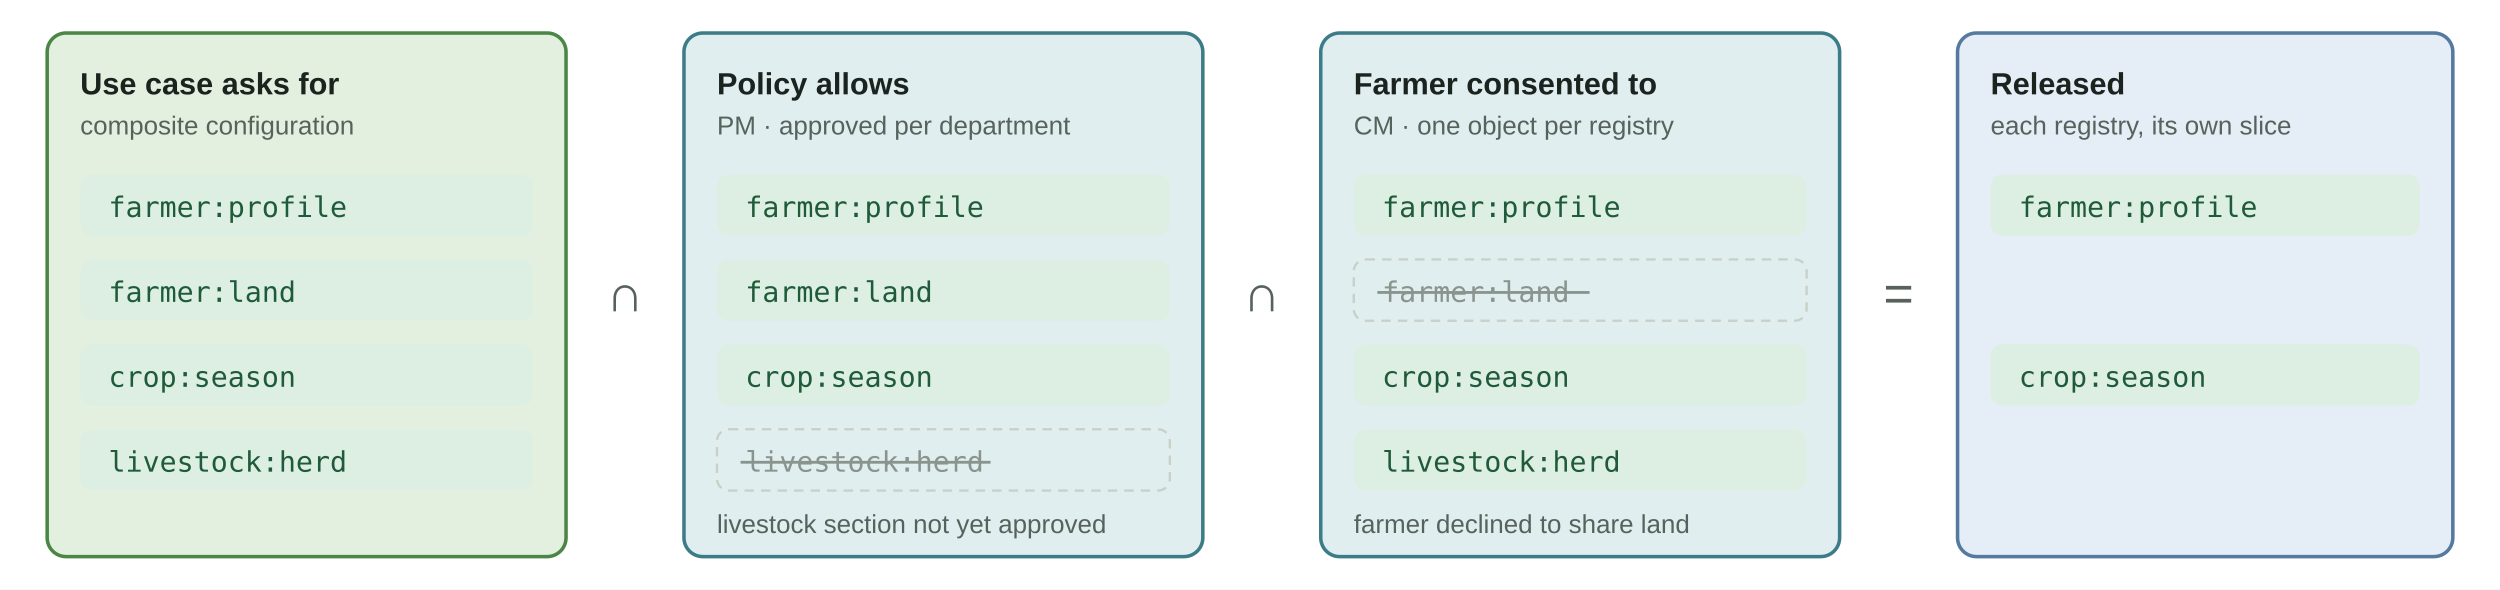
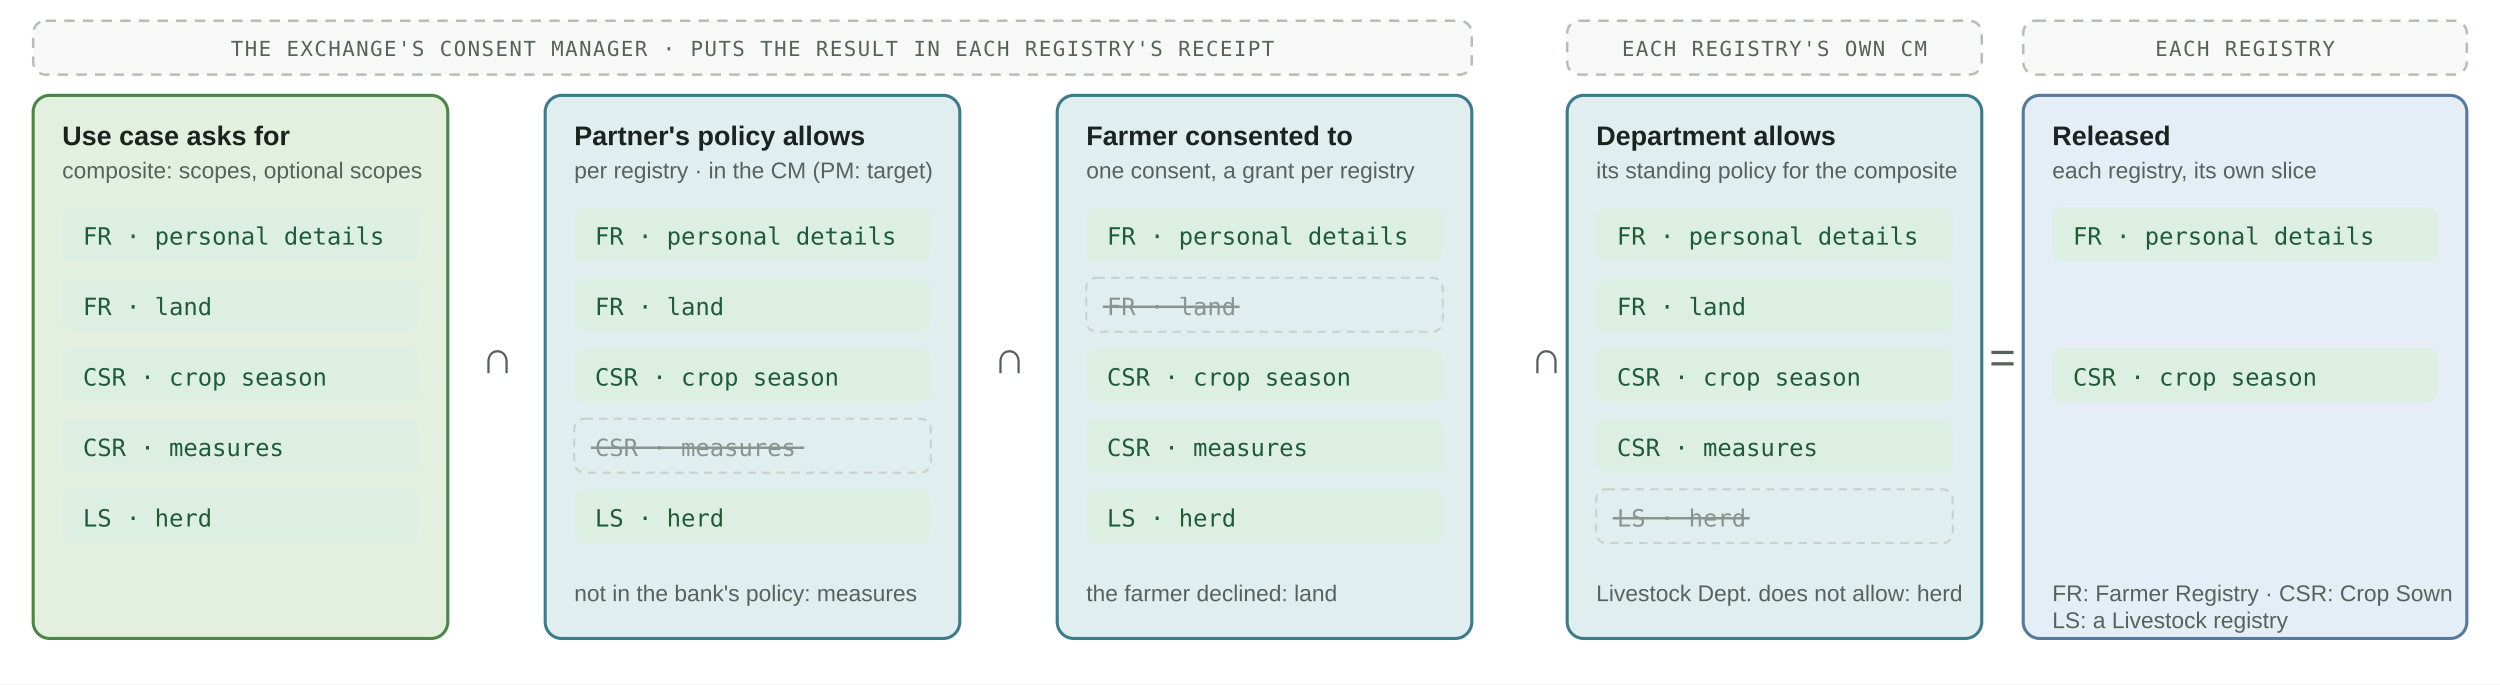
- <svg xmlns="http://www.w3.org/2000/svg" width="1060" height="250" viewBox="0 0 1060 250" role="img" aria-label="Effective scopes are the intersection of what the use case asks for, what the PM policy allows, and what the farmer consented to. In the example only farmer profile and crop season are released.">
+ <svg xmlns="http://www.w3.org/2000/svg" width="1206" height="330" viewBox="0 0 1206 330" role="img" aria-label="What a registry releases through the composite: what the use case asks for, intersected with the partner's policy and the farmer's consent at the exchange Consent Manager, which puts the result into each registry's receipt, then intersected with the department's own policy for the composite at that registry's Consent Manager. In the example the bank's policy leaves out crop measures, the farmer declines land, and the Livestock Department does not allow herd data, so farmer personal details and crop season are released.">
  <style>
text{font-family:'Public Sans','Helvetica Neue',Arial,sans-serif;fill:#1B231F}
.t{font-size:13px;font-weight:600} .s{font-size:11px;fill:#56625B} .lbl{font-size:11.5px;fill:#56625B}
- .cap{font-size:10px;letter-spacing:.08em;fill:#56625B;font-family:'JetBrains Mono',Menlo,monospace}
- .l1{fill:#E5EDF6;stroke:#56799F;stroke-width:1.5} .l2{fill:#F7ECD4;stroke:#AE8433;stroke-width:1.5}
+ .cap{font-size:10px;letter-spacing:.07em;fill:#56625B;font-family:'JetBrains Mono',Menlo,monospace}
+ .l1{fill:#E5EDF6;stroke:#56799F;stroke-width:1.5}
.dpi{fill:#E1EEF0;stroke:#3C7C88;stroke-width:1.5} .uc{fill:#E3F0DF;stroke:#4B8646;stroke-width:1.5}
- .plain{fill:#FFFFFF;stroke:#3B4640;stroke-width:1.3}
- .dept{fill:none;stroke:#C8D0C8;stroke-width:1.3;stroke-dasharray:5 4}
- .band{fill:none;stroke:#56625B;stroke-width:1.2;stroke-dasharray:6 5}
- .ar{stroke:#3B4640;stroke-width:1.4;fill:none} .ar.d{stroke-dasharray:5 4}
- .life{stroke:#C8D0C8;stroke-width:1.2;stroke-dasharray:4 4}
+ .band{fill:#F7F8F7;stroke:#B4BDB6;stroke-width:1.2;stroke-dasharray:5 4}
.chip-ok{fill:#DDEFE3;stroke:none} .chip-no{fill:none;stroke:#C8D0C8;stroke-dasharray:4 3}
- .ok{font-size:12px;fill:#1F5B3A;font-family:'JetBrains Mono',Menlo,monospace}
- .no{font-size:12px;fill:#8A948E;font-family:'JetBrains Mono',Menlo,monospace}
+ .ok{font-size:11.5px;fill:#1F5B3A;font-family:'JetBrains Mono',Menlo,monospace}
+ .no{font-size:11.5px;fill:#8A948E;font-family:'JetBrains Mono',Menlo,monospace}
.strike{stroke:#8A948E;stroke-width:1.2} .op{font-size:22px;fill:#56625B;font-weight:500}
- .x{stroke:#C0463B;stroke-width:2}
</style>
  <rect width="100%" height="100%" fill="#FFFFFF" />
-   <rect class="uc" x="20" y="14" width="220" height="222" rx="8" />
-   <rect class="dpi" x="290" y="14" width="220" height="222" rx="8" />
-   <rect class="dpi" x="560" y="14" width="220" height="222" rx="8" />
-   <rect class="l1" x="830" y="14" width="210" height="222" rx="8" />
-   <text class="t" x="34" y="40">Use case asks for</text>
-   <text class="s" x="34" y="57">composite configuration</text>
-   <text class="t" x="304" y="40">Policy allows</text>
-   <text class="s" x="304" y="57">PM · approved per department</text>
-   <text class="t" x="574" y="40">Farmer consented to</text>
-   <text class="s" x="574" y="57">CM · one object per registry</text>
-   <text class="t" x="844" y="40">Released</text>
-   <text class="s" x="844" y="57">each registry, its own slice</text>
-   <text class="op" x="265" y="132" text-anchor="middle">∩</text>
-   <text class="op" x="535" y="132" text-anchor="middle">∩</text>
-   <text class="op" x="805" y="132" text-anchor="middle">=</text>
-   <rect class="chip-ok" x="34" y="74" width="192" height="26" rx="5" />
-   <text class="ok" x="46" y="92">farmer:profile</text>
-   <rect class="chip-ok" x="34" y="110" width="192" height="26" rx="5" />
-   <text class="ok" x="46" y="128">farmer:land</text>
-   <rect class="chip-ok" x="34" y="146" width="192" height="26" rx="5" />
-   <text class="ok" x="46" y="164">crop:season</text>
-   <rect class="chip-ok" x="34" y="182" width="192" height="26" rx="5" />
-   <text class="ok" x="46" y="200">livestock:herd</text>
-   <rect class="chip-ok" x="304" y="74" width="192" height="26" rx="5" />
-   <text class="ok" x="316" y="92">farmer:profile</text>
-   <rect class="chip-ok" x="304" y="110" width="192" height="26" rx="5" />
-   <text class="ok" x="316" y="128">farmer:land</text>
-   <rect class="chip-ok" x="304" y="146" width="192" height="26" rx="5" />
-   <text class="ok" x="316" y="164">crop:season</text>
-   <rect class="chip-no" x="304" y="182" width="192" height="26" rx="5" />
-   <text class="no" x="316" y="200">livestock:herd</text>
-   <line class="strike" x1="314" y1="196" x2="420" y2="196" />
-   <text class="s" x="304" y="226">livestock section not yet approved</text>
-   <rect class="chip-ok" x="574" y="74" width="192" height="26" rx="5" />
-   <text class="ok" x="586" y="92">farmer:profile</text>
-   <rect class="chip-no" x="574" y="110" width="192" height="26" rx="5" />
-   <text class="no" x="586" y="128">farmer:land</text>
-   <line class="strike" x1="584" y1="124" x2="674" y2="124" />
-   <rect class="chip-ok" x="574" y="146" width="192" height="26" rx="5" />
-   <text class="ok" x="586" y="164">crop:season</text>
-   <rect class="chip-ok" x="574" y="182" width="192" height="26" rx="5" />
-   <text class="ok" x="586" y="200">livestock:herd</text>
-   <text class="s" x="574" y="226">farmer declined to share land</text>
-   <rect class="chip-ok" x="844" y="74" width="182" height="26" rx="5" />
-   <text class="ok" x="856" y="92">farmer:profile</text>
-   <rect class="chip-ok" x="844" y="146" width="182" height="26" rx="5" />
-   <text class="ok" x="856" y="164">crop:season</text>
+   <rect class="band" x="16" y="10" width="694" height="26" rx="6" />
+   <text class="cap" x="363" y="27" text-anchor="middle">THE EXCHANGE'S CONSENT MANAGER · PUTS THE RESULT IN EACH REGISTRY'S RECEIPT</text>
+   <rect class="band" x="756" y="10" width="200" height="26" rx="6" />
+   <text class="cap" x="856" y="27" text-anchor="middle">EACH REGISTRY'S OWN CM</text>
+   <rect class="band" x="976" y="10" width="214" height="26" rx="6" />
+   <text class="cap" x="1083" y="27" text-anchor="middle">EACH REGISTRY</text>
+   <rect class="uc" x="16" y="46" width="200" height="262" rx="8" />
+   <rect class="dpi" x="263" y="46" width="200" height="262" rx="8" />
+   <rect class="dpi" x="510" y="46" width="200" height="262" rx="8" />
+   <rect class="dpi" x="756" y="46" width="200" height="262" rx="8" />
+   <rect class="l1" x="976" y="46" width="214" height="262" rx="8" />
+   <text class="t" x="30" y="70">Use case asks for</text>
+   <text class="s" x="30" y="86">composite: scopes, optional scopes</text>
+   <text class="t" x="277" y="70">Partner's policy allows</text>
+   <text class="s" x="277" y="86">per registry · in the CM (PM: target)</text>
+   <text class="t" x="524" y="70">Farmer consented to</text>
+   <text class="s" x="524" y="86">one consent, a grant per registry</text>
+   <text class="t" x="770" y="70">Department allows</text>
+   <text class="s" x="770" y="86">its standing policy for the composite</text>
+   <text class="t" x="990" y="70">Released</text>
+   <text class="s" x="990" y="86">each registry, its own slice</text>
+   <text class="op" x="240" y="180" text-anchor="middle">∩</text>
+   <text class="op" x="487" y="180" text-anchor="middle">∩</text>
+   <text class="op" x="746" y="180" text-anchor="middle">∩</text>
+   <text class="op" x="966" y="180" text-anchor="middle">=</text>
+   <rect class="chip-ok" x="30" y="100" width="172" height="26" rx="5" />
+   <text class="ok" x="40" y="118">FR · personal details</text>
+   <rect class="chip-ok" x="30" y="134" width="172" height="26" rx="5" />
+   <text class="ok" x="40" y="152">FR · land</text>
+   <rect class="chip-ok" x="30" y="168" width="172" height="26" rx="5" />
+   <text class="ok" x="40" y="186">CSR · crop season</text>
+   <rect class="chip-ok" x="30" y="202" width="172" height="26" rx="5" />
+   <text class="ok" x="40" y="220">CSR · measures</text>
+   <rect class="chip-ok" x="30" y="236" width="172" height="26" rx="5" />
+   <text class="ok" x="40" y="254">LS · herd</text>
+   <rect class="chip-ok" x="277" y="100" width="172" height="26" rx="5" />
+   <text class="ok" x="287" y="118">FR · personal details</text>
+   <rect class="chip-ok" x="277" y="134" width="172" height="26" rx="5" />
+   <text class="ok" x="287" y="152">FR · land</text>
+   <rect class="chip-ok" x="277" y="168" width="172" height="26" rx="5" />
+   <text class="ok" x="287" y="186">CSR · crop season</text>
+   <rect class="chip-no" x="277" y="202" width="172" height="26" rx="5" />
+   <text class="no" x="287" y="220">CSR · measures</text>
+   <line class="strike" x1="285" y1="216" x2="388" y2="216" />
+   <rect class="chip-ok" x="277" y="236" width="172" height="26" rx="5" />
+   <text class="ok" x="287" y="254">LS · herd</text>
+   <text class="s" x="277" y="290">not in the bank's policy: measures</text>
+   <rect class="chip-ok" x="524" y="100" width="172" height="26" rx="5" />
+   <text class="ok" x="534" y="118">FR · personal details</text>
+   <rect class="chip-no" x="524" y="134" width="172" height="26" rx="5" />
+   <text class="no" x="534" y="152">FR · land</text>
+   <line class="strike" x1="532" y1="148" x2="598" y2="148" />
+   <rect class="chip-ok" x="524" y="168" width="172" height="26" rx="5" />
+   <text class="ok" x="534" y="186">CSR · crop season</text>
+   <rect class="chip-ok" x="524" y="202" width="172" height="26" rx="5" />
+   <text class="ok" x="534" y="220">CSR · measures</text>
+   <rect class="chip-ok" x="524" y="236" width="172" height="26" rx="5" />
+   <text class="ok" x="534" y="254">LS · herd</text>
+   <text class="s" x="524" y="290">the farmer declined: land</text>
+   <rect class="chip-ok" x="770" y="100" width="172" height="26" rx="5" />
+   <text class="ok" x="780" y="118">FR · personal details</text>
+   <rect class="chip-ok" x="770" y="134" width="172" height="26" rx="5" />
+   <text class="ok" x="780" y="152">FR · land</text>
+   <rect class="chip-ok" x="770" y="168" width="172" height="26" rx="5" />
+   <text class="ok" x="780" y="186">CSR · crop season</text>
+   <rect class="chip-ok" x="770" y="202" width="172" height="26" rx="5" />
+   <text class="ok" x="780" y="220">CSR · measures</text>
+   <rect class="chip-no" x="770" y="236" width="172" height="26" rx="5" />
+   <text class="no" x="780" y="254">LS · herd</text>
+   <line class="strike" x1="778" y1="250" x2="844" y2="250" />
+   <text class="s" x="770" y="290">Livestock Dept. does not allow: herd</text>
+   <rect class="chip-ok" x="990" y="100" width="186" height="26" rx="5" />
+   <text class="ok" x="1000" y="118">FR · personal details</text>
+   <rect class="chip-ok" x="990" y="168" width="186" height="26" rx="5" />
+   <text class="ok" x="1000" y="186">CSR · crop season</text>
+   <text class="s" x="990" y="290">FR: Farmer Registry · CSR: Crop Sown</text>
+   <text class="s" x="990" y="303">LS: a Livestock registry</text>
</svg>
